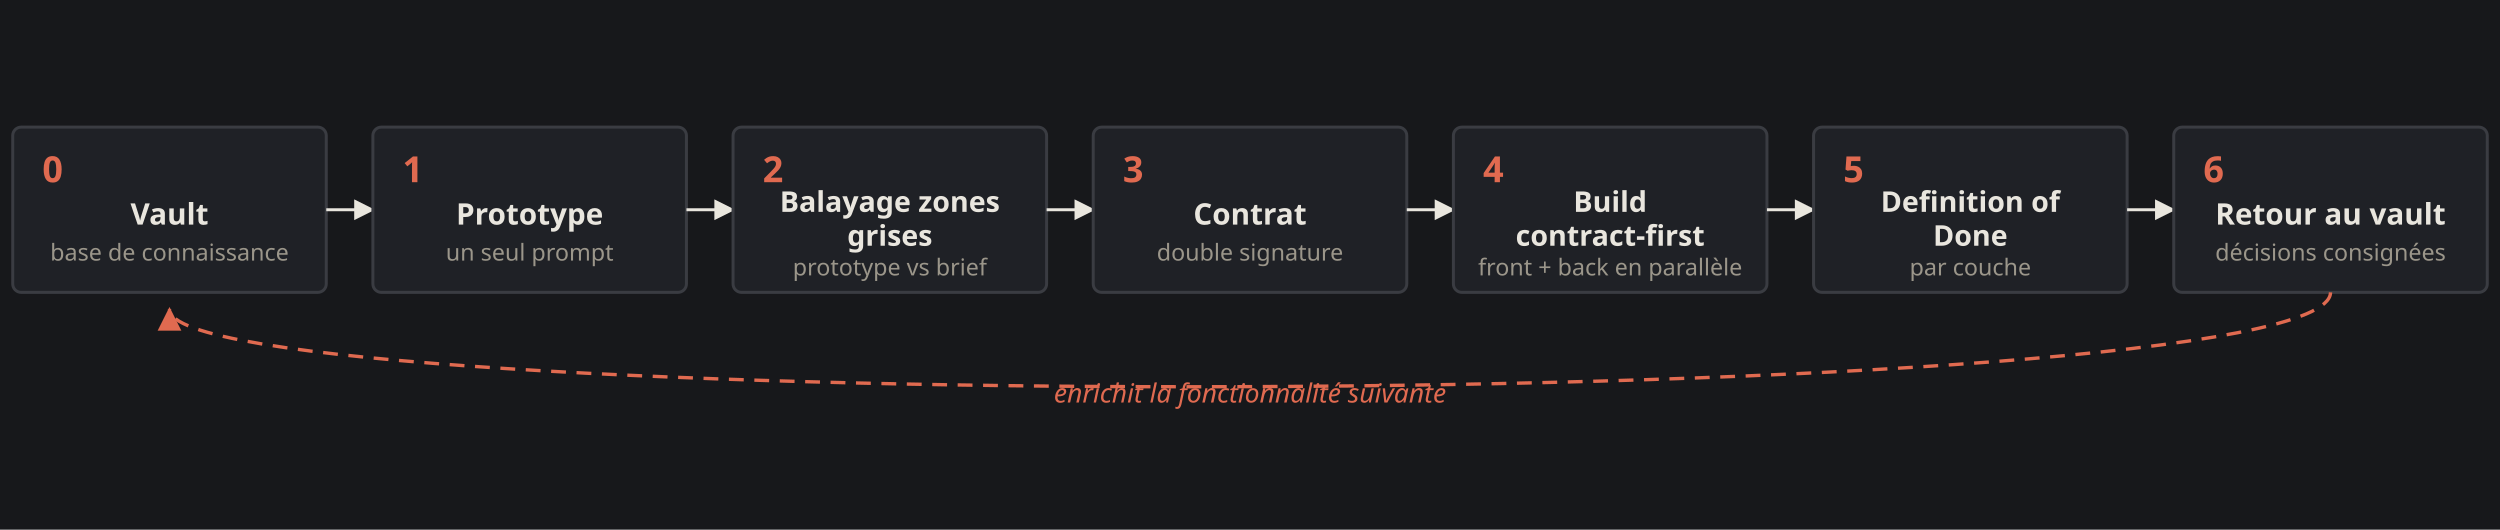
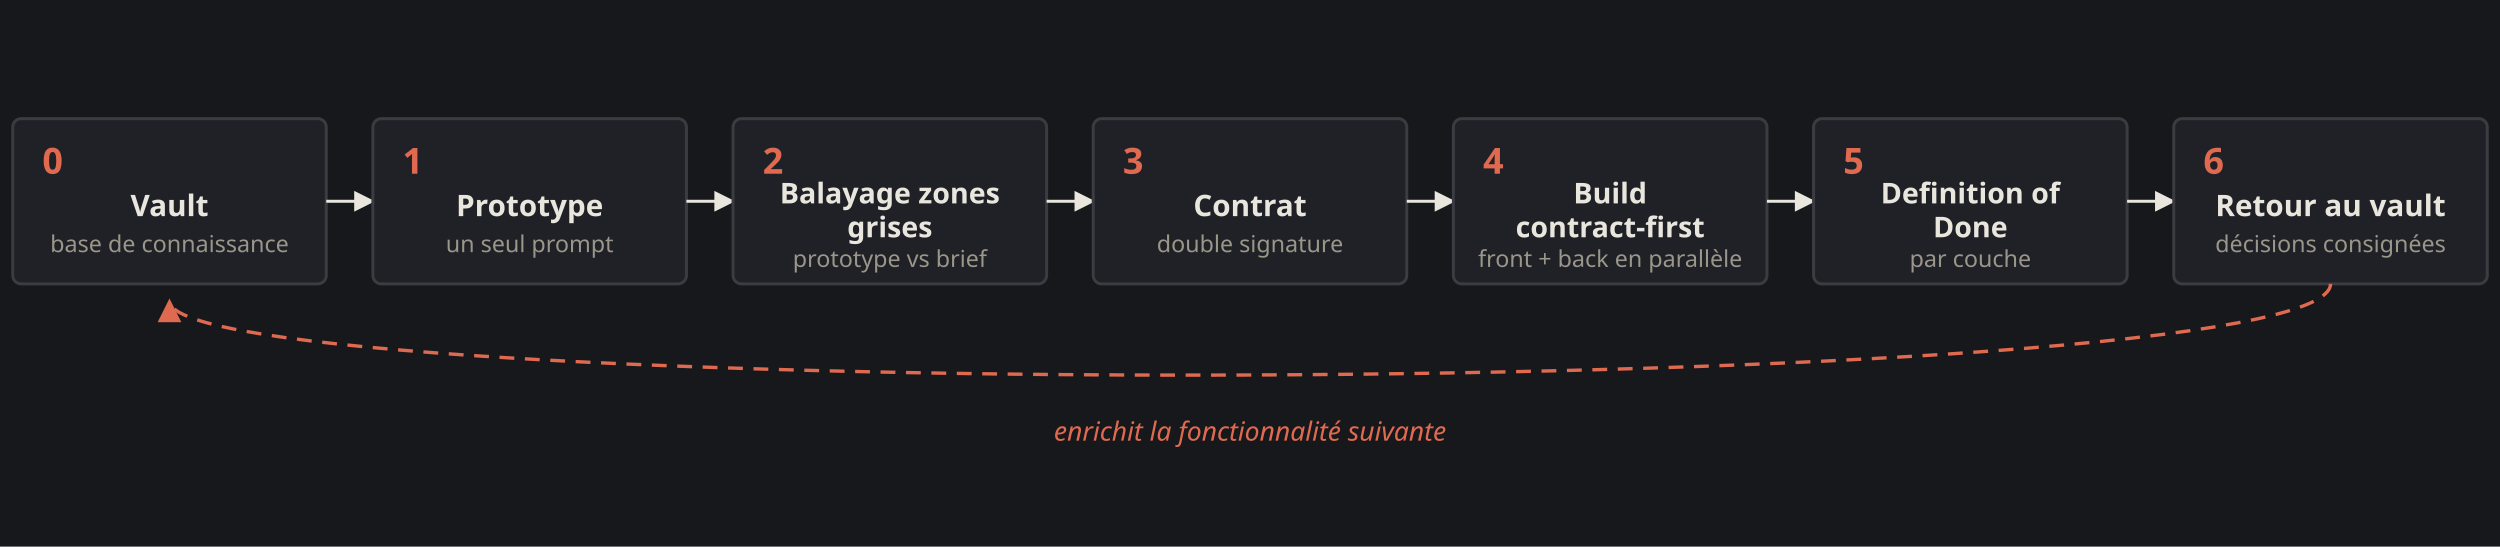
- <svg xmlns="http://www.w3.org/2000/svg" viewBox="0 0 1180 250" font-family="'Avenir Next','Segoe UI',system-ui,sans-serif">
-   <rect width="1180" height="250" fill="#17181B" />
+ <svg xmlns="http://www.w3.org/2000/svg" viewBox="0 0 1180 258" font-family="'Avenir Next','Segoe UI',system-ui,sans-serif">
+   <rect width="1180" height="258" fill="#17181B" />
  <defs>
    <marker id="a" viewBox="0 0 10 10" refX="9" refY="5" markerWidth="7" markerHeight="7" orient="auto">
      <path d="M0 0 L10 5 L0 10 z" fill="#E9E6DE" />
    </marker>
    <marker id="ar" viewBox="0 0 10 10" refX="9" refY="5" markerWidth="7" markerHeight="7" orient="auto">
      <path d="M0 0 L10 5 L0 10 z" fill="#E06A50" />
    </marker>
  </defs>
-   <rect x="6" y="60" width="148" height="78" rx="4" fill="#1F2126" stroke="#3A3C42" stroke-width="1.4" />
-   <text x="20" y="86" font-size="17" font-weight="700" fill="#E06A50">0</text>
-   <text x="80" y="106" font-size="14" font-weight="600" fill="#E9E6DE" text-anchor="middle">Vault</text>
-   <text x="80" y="123" font-size="11" fill="#9B968A" text-anchor="middle">base de connaissance</text>
-   <line x1="154" y1="99" x2="176" y2="99" stroke="#E9E6DE" stroke-width="1.4" marker-end="url(#a)" />
-   <rect x="176" y="60" width="148" height="78" rx="4" fill="#1F2126" stroke="#3A3C42" stroke-width="1.4" />
-   <text x="190" y="86" font-size="17" font-weight="700" fill="#E06A50">1</text>
-   <text x="250" y="106" font-size="14" font-weight="600" fill="#E9E6DE" text-anchor="middle">Prototype</text>
-   <text x="250" y="123" font-size="11" fill="#9B968A" text-anchor="middle">un seul prompt</text>
-   <line x1="324" y1="99" x2="346" y2="99" stroke="#E9E6DE" stroke-width="1.4" marker-end="url(#a)" />
-   <rect x="346" y="60" width="148" height="78" rx="4" fill="#1F2126" stroke="#3A3C42" stroke-width="1.4" />
-   <text x="360" y="86" font-size="17" font-weight="700" fill="#E06A50">2</text>
-   <text x="420" y="100" font-size="13.5" font-weight="600" fill="#E9E6DE" text-anchor="middle">Balayage zones</text>
-   <text x="420" y="116" font-size="13.5" font-weight="600" fill="#E9E6DE" text-anchor="middle">grises</text>
-   <text x="420" y="130" font-size="11" fill="#9B968A" text-anchor="middle">prototype vs brief</text>
-   <line x1="494" y1="99" x2="516" y2="99" stroke="#E9E6DE" stroke-width="1.4" marker-end="url(#a)" />
-   <rect x="516" y="60" width="148" height="78" rx="4" fill="#1F2126" stroke="#3A3C42" stroke-width="1.4" />
-   <text x="530" y="86" font-size="17" font-weight="700" fill="#E06A50">3</text>
-   <text x="590" y="106" font-size="14" font-weight="600" fill="#E9E6DE" text-anchor="middle">Contrat</text>
-   <text x="590" y="123" font-size="11" fill="#9B968A" text-anchor="middle">double signature</text>
-   <line x1="664" y1="99" x2="686" y2="99" stroke="#E9E6DE" stroke-width="1.4" marker-end="url(#a)" />
-   <rect x="686" y="60" width="148" height="78" rx="4" fill="#1F2126" stroke="#3A3C42" stroke-width="1.4" />
-   <text x="700" y="86" font-size="17" font-weight="700" fill="#E06A50">4</text>
-   <text x="760" y="100" font-size="13.5" font-weight="600" fill="#E9E6DE" text-anchor="middle">Build</text>
-   <text x="760" y="116" font-size="13.5" font-weight="600" fill="#E9E6DE" text-anchor="middle">contract-first</text>
-   <text x="760" y="130" font-size="11" fill="#9B968A" text-anchor="middle">front + back en parallèle</text>
-   <line x1="834" y1="99" x2="856" y2="99" stroke="#E9E6DE" stroke-width="1.4" marker-end="url(#a)" />
-   <rect x="856" y="60" width="148" height="78" rx="4" fill="#1F2126" stroke="#3A3C42" stroke-width="1.4" />
-   <text x="870" y="86" font-size="17" font-weight="700" fill="#E06A50">5</text>
-   <text x="930" y="100" font-size="13.5" font-weight="600" fill="#E9E6DE" text-anchor="middle">Definition of</text>
-   <text x="930" y="116" font-size="13.5" font-weight="600" fill="#E9E6DE" text-anchor="middle">Done</text>
-   <text x="930" y="130" font-size="11" fill="#9B968A" text-anchor="middle">par couche</text>
-   <line x1="1004" y1="99" x2="1026" y2="99" stroke="#E9E6DE" stroke-width="1.4" marker-end="url(#a)" />
-   <rect x="1026" y="60" width="148" height="78" rx="4" fill="#1F2126" stroke="#3A3C42" stroke-width="1.4" />
-   <text x="1040" y="86" font-size="17" font-weight="700" fill="#E06A50">6</text>
-   <text x="1100" y="106" font-size="14" font-weight="600" fill="#E9E6DE" text-anchor="middle">Retour au vault</text>
-   <text x="1100" y="123" font-size="11" fill="#9B968A" text-anchor="middle">décisions consignées</text>
-   <path d="M 1100 138 C 1100 196, 80 196, 80 146" fill="none" stroke="#E06A50" stroke-width="1.6" stroke-dasharray="7 5" marker-end="url(#ar)" />
-   <text x="590" y="190" font-size="12.5" fill="#E06A50" text-anchor="middle" font-style="italic">enrichit la fonctionnalité suivante</text>
+   <rect x="6" y="56" width="148" height="78" rx="4" fill="#1F2126" stroke="#3A3C42" stroke-width="1.4" />
+   <text x="20" y="82" font-size="17" font-weight="700" fill="#E06A50">0</text>
+   <text x="80" y="102" font-size="14" font-weight="600" fill="#E9E6DE" text-anchor="middle">Vault</text>
+   <text x="80" y="119" font-size="11" fill="#9B968A" text-anchor="middle">base de connaissance</text>
+   <line x1="154" y1="95" x2="176" y2="95" stroke="#E9E6DE" stroke-width="1.4" marker-end="url(#a)" />
+   <rect x="176" y="56" width="148" height="78" rx="4" fill="#1F2126" stroke="#3A3C42" stroke-width="1.4" />
+   <text x="190" y="82" font-size="17" font-weight="700" fill="#E06A50">1</text>
+   <text x="250" y="102" font-size="14" font-weight="600" fill="#E9E6DE" text-anchor="middle">Prototype</text>
+   <text x="250" y="119" font-size="11" fill="#9B968A" text-anchor="middle">un seul prompt</text>
+   <line x1="324" y1="95" x2="346" y2="95" stroke="#E9E6DE" stroke-width="1.4" marker-end="url(#a)" />
+   <rect x="346" y="56" width="148" height="78" rx="4" fill="#1F2126" stroke="#3A3C42" stroke-width="1.4" />
+   <text x="360" y="82" font-size="17" font-weight="700" fill="#E06A50">2</text>
+   <text x="420" y="96" font-size="13.5" font-weight="600" fill="#E9E6DE" text-anchor="middle">Balayage zones</text>
+   <text x="420" y="112" font-size="13.5" font-weight="600" fill="#E9E6DE" text-anchor="middle">grises</text>
+   <text x="420" y="126" font-size="11" fill="#9B968A" text-anchor="middle">prototype vs brief</text>
+   <line x1="494" y1="95" x2="516" y2="95" stroke="#E9E6DE" stroke-width="1.4" marker-end="url(#a)" />
+   <rect x="516" y="56" width="148" height="78" rx="4" fill="#1F2126" stroke="#3A3C42" stroke-width="1.4" />
+   <text x="530" y="82" font-size="17" font-weight="700" fill="#E06A50">3</text>
+   <text x="590" y="102" font-size="14" font-weight="600" fill="#E9E6DE" text-anchor="middle">Contrat</text>
+   <text x="590" y="119" font-size="11" fill="#9B968A" text-anchor="middle">double signature</text>
+   <line x1="664" y1="95" x2="686" y2="95" stroke="#E9E6DE" stroke-width="1.4" marker-end="url(#a)" />
+   <rect x="686" y="56" width="148" height="78" rx="4" fill="#1F2126" stroke="#3A3C42" stroke-width="1.4" />
+   <text x="700" y="82" font-size="17" font-weight="700" fill="#E06A50">4</text>
+   <text x="760" y="96" font-size="13.5" font-weight="600" fill="#E9E6DE" text-anchor="middle">Build</text>
+   <text x="760" y="112" font-size="13.5" font-weight="600" fill="#E9E6DE" text-anchor="middle">contract-first</text>
+   <text x="760" y="126" font-size="11" fill="#9B968A" text-anchor="middle">front + back en parallèle</text>
+   <line x1="834" y1="95" x2="856" y2="95" stroke="#E9E6DE" stroke-width="1.4" marker-end="url(#a)" />
+   <rect x="856" y="56" width="148" height="78" rx="4" fill="#1F2126" stroke="#3A3C42" stroke-width="1.4" />
+   <text x="870" y="82" font-size="17" font-weight="700" fill="#E06A50">5</text>
+   <text x="930" y="96" font-size="13.5" font-weight="600" fill="#E9E6DE" text-anchor="middle">Definition of</text>
+   <text x="930" y="112" font-size="13.5" font-weight="600" fill="#E9E6DE" text-anchor="middle">Done</text>
+   <text x="930" y="126" font-size="11" fill="#9B968A" text-anchor="middle">par couche</text>
+   <line x1="1004" y1="95" x2="1026" y2="95" stroke="#E9E6DE" stroke-width="1.4" marker-end="url(#a)" />
+   <rect x="1026" y="56" width="148" height="78" rx="4" fill="#1F2126" stroke="#3A3C42" stroke-width="1.4" />
+   <text x="1040" y="82" font-size="17" font-weight="700" fill="#E06A50">6</text>
+   <text x="1100" y="102" font-size="14" font-weight="600" fill="#E9E6DE" text-anchor="middle">Retour au vault</text>
+   <text x="1100" y="119" font-size="11" fill="#9B968A" text-anchor="middle">décisions consignées</text>
+   <path d="M 1100 134 C 1100 190, 80 190, 80 142" fill="none" stroke="#E06A50" stroke-width="1.6" stroke-dasharray="7 5" marker-end="url(#ar)" />
+   <text x="590" y="208" font-size="12.5" fill="#E06A50" text-anchor="middle" font-style="italic">enrichit la fonctionnalité suivante</text>
</svg>
